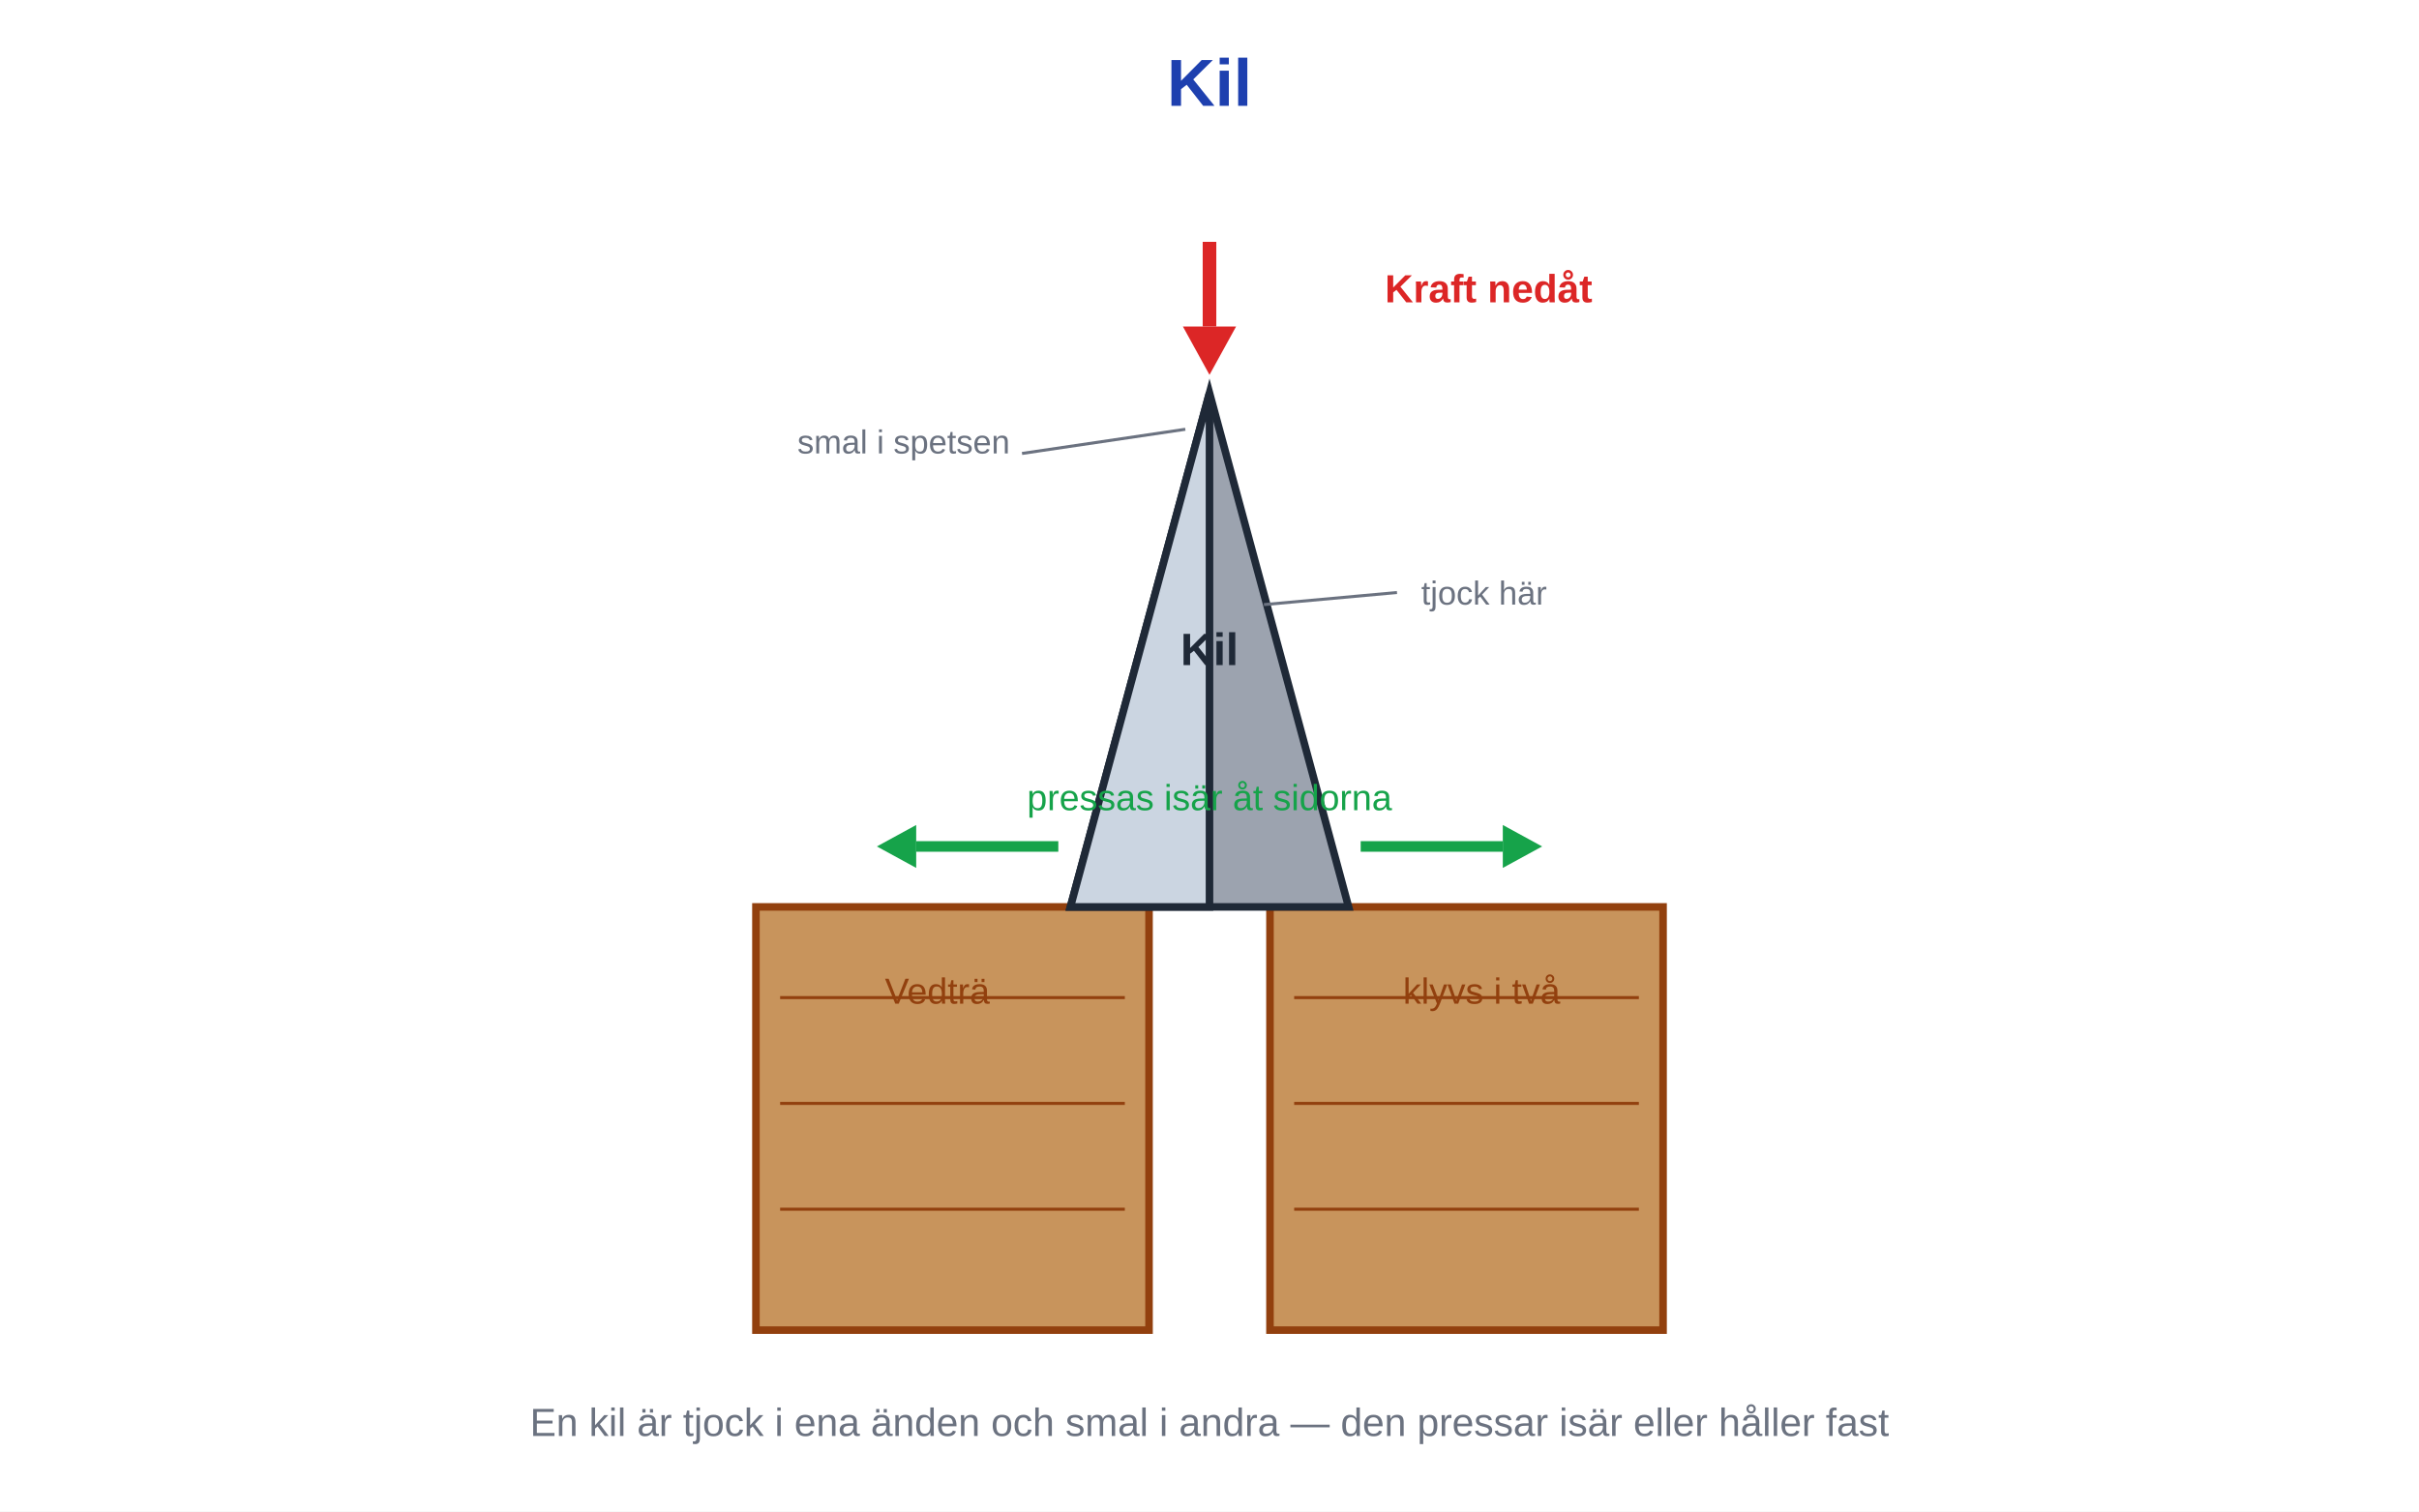
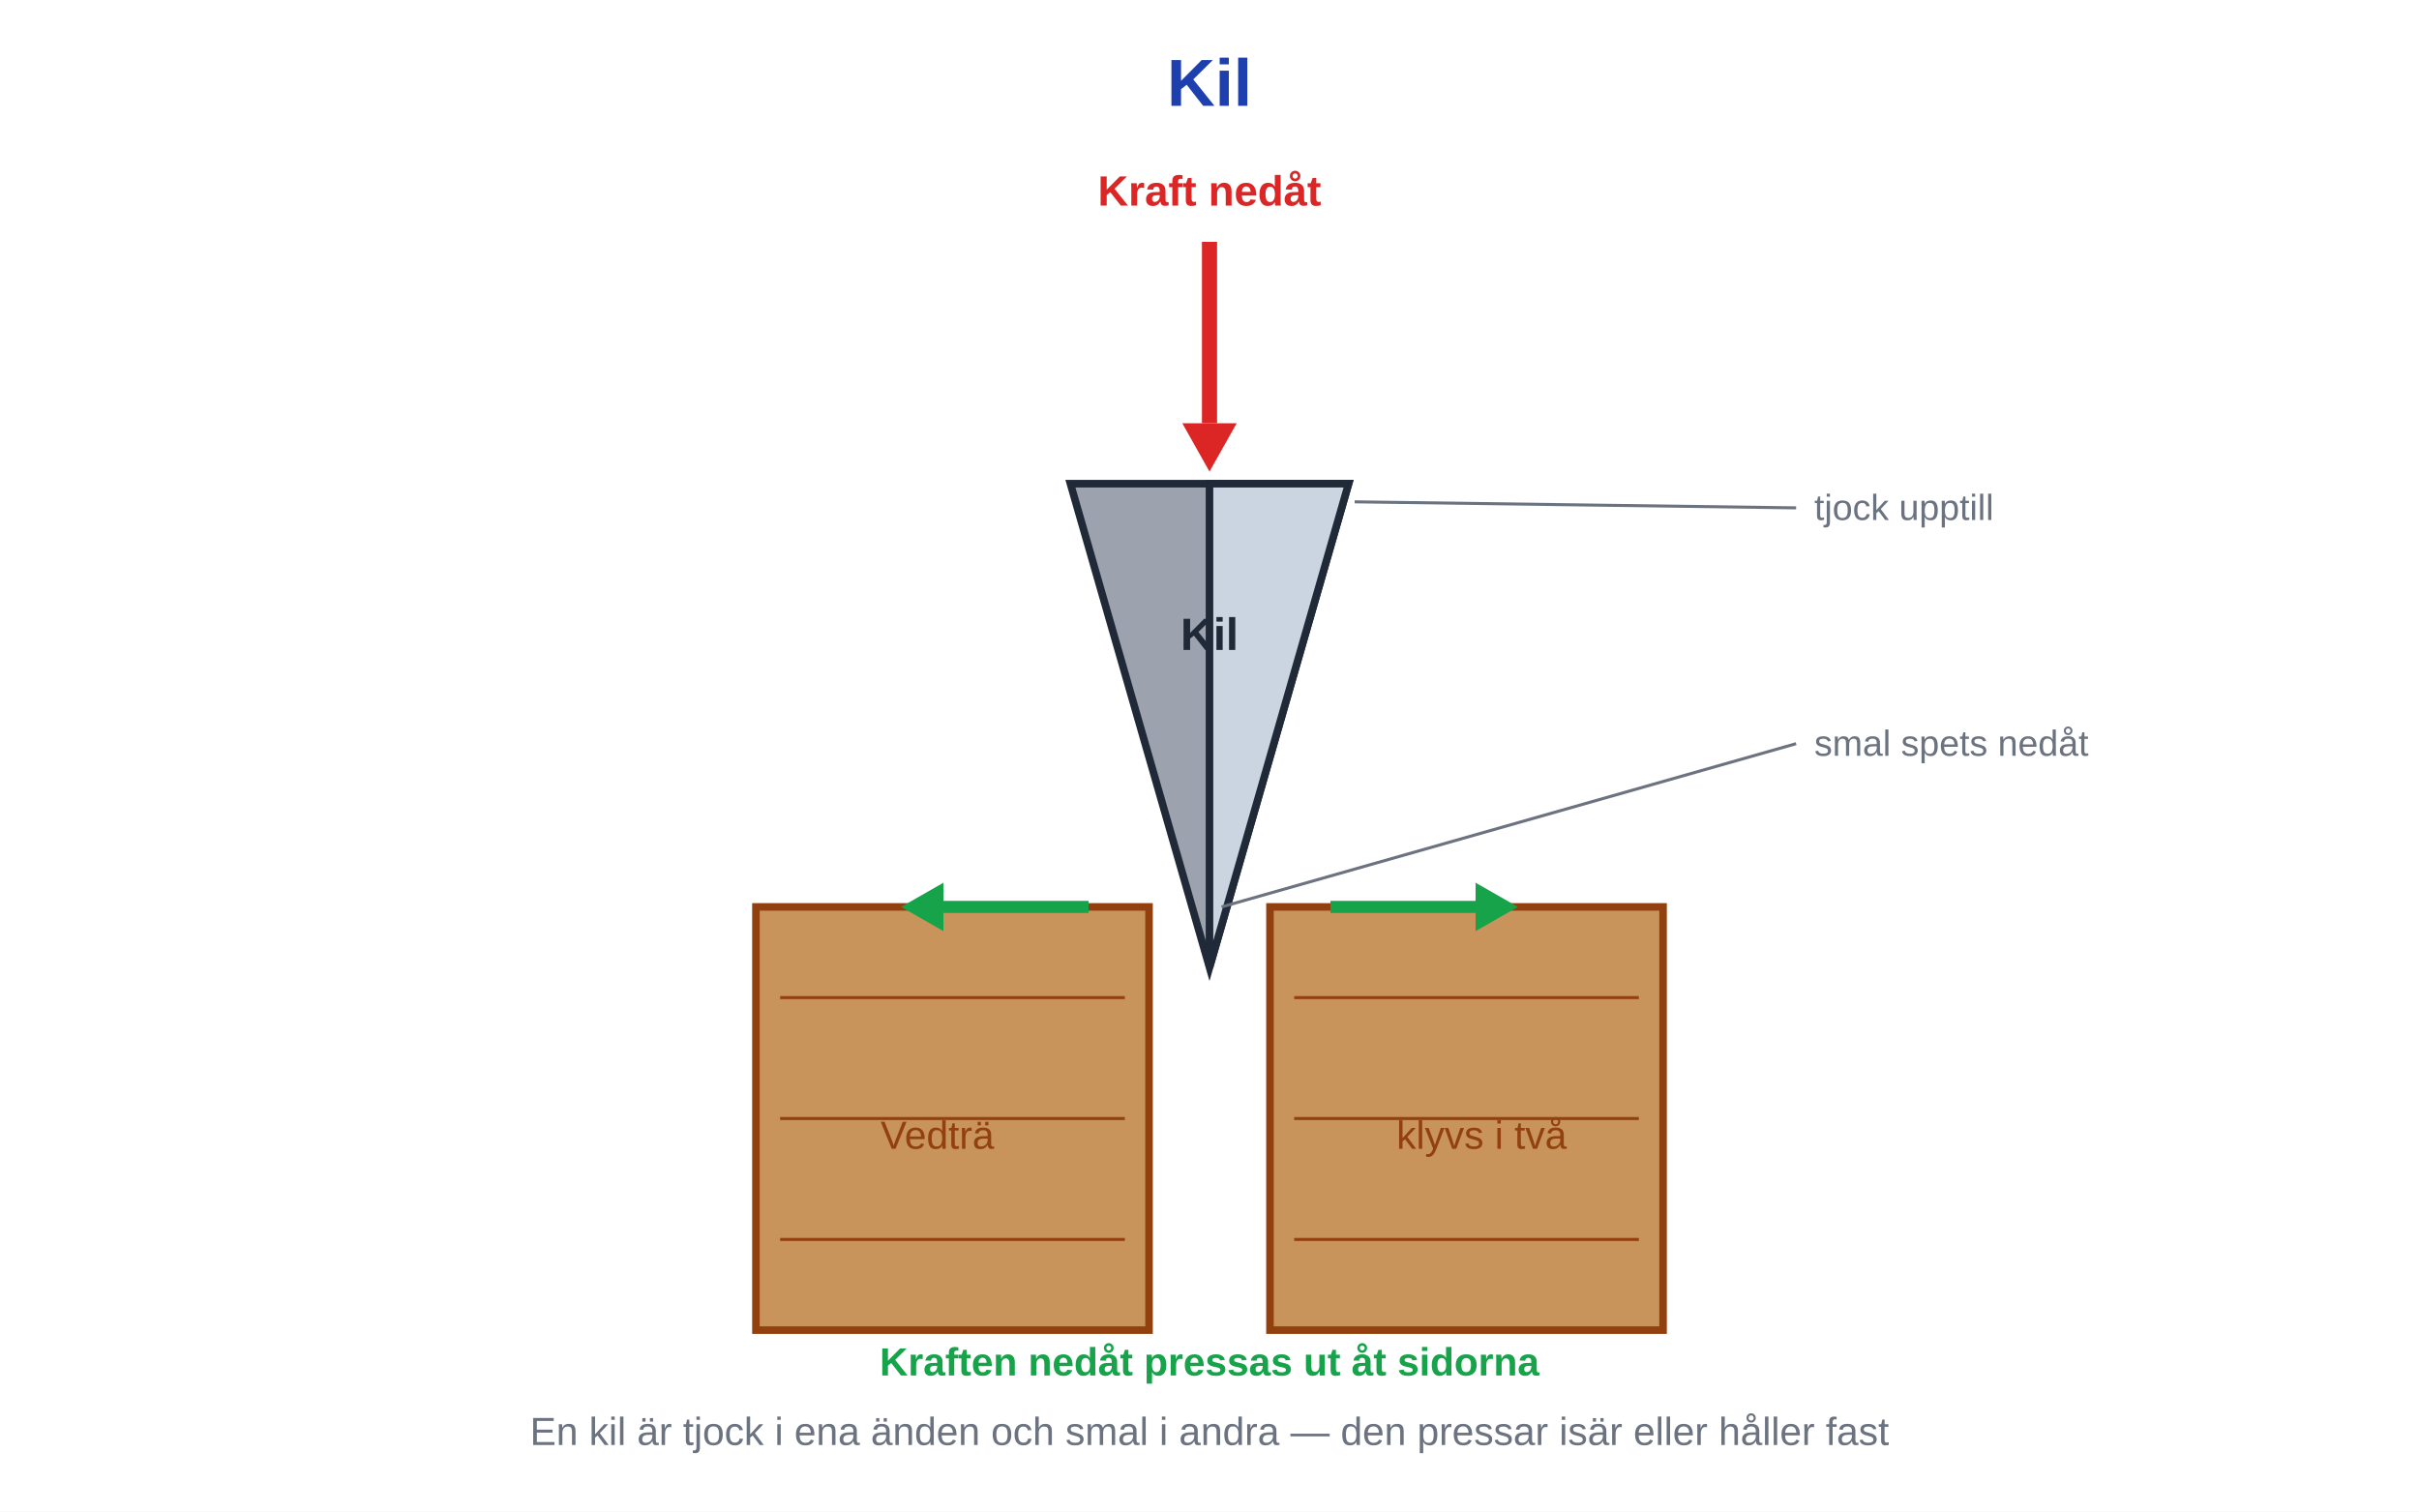
<svg xmlns="http://www.w3.org/2000/svg" viewBox="0 0 800 500" width="800" height="500">
  <rect width="800" height="500" fill="white" />
  <text x="400" y="35" font-family="Arial,sans-serif" font-size="22" fill="#1e40af" text-anchor="middle" font-weight="bold">Kil</text>
-   <rect x="250" y="300" width="130" height="140" fill="#c8945c" stroke="#92400e" stroke-width="2.5" rx="0" />
-   <rect x="420" y="300" width="130" height="140" fill="#c8945c" stroke="#92400e" stroke-width="2.5" rx="0" />
-   <line x1="258.0" y1="330.0" x2="372.0" y2="330.0" stroke="#92400e" stroke-width="1" />
-   <line x1="428.0" y1="330.0" x2="542.0" y2="330.0" stroke="#92400e" stroke-width="1" />
-   <line x1="258.0" y1="365.0" x2="372.0" y2="365.0" stroke="#92400e" stroke-width="1" />
-   <line x1="428.0" y1="365.0" x2="542.0" y2="365.0" stroke="#92400e" stroke-width="1" />
-   <line x1="258.0" y1="400.0" x2="372.0" y2="400.0" stroke="#92400e" stroke-width="1" />
-   <line x1="428.0" y1="400.0" x2="542.0" y2="400.0" stroke="#92400e" stroke-width="1" />
-   <text x="310" y="332" font-family="Arial,sans-serif" font-size="12" fill="#92400e" text-anchor="middle">Vedträ</text>
-   <text x="490" y="332" font-family="Arial,sans-serif" font-size="12" fill="#92400e" text-anchor="middle">klyvs i två</text>
-   <polygon points="400.0,130.0 354.0,300.0 446.0,300.0" fill="#9ca3af" stroke="#1f2937" stroke-width="2.5" />
-   <polygon points="400.0,130.0 354.0,300.0 400.0,300.0" fill="#cbd5e1" stroke="#1f2937" stroke-width="2.5" />
-   <text x="400" y="220" font-family="Arial,sans-serif" font-size="15" fill="#1f2937" text-anchor="middle" font-weight="bold">Kil</text>
-   <text x="470" y="200" font-family="Arial,sans-serif" font-size="11" fill="#6b7280" text-anchor="start">tjock här</text>
-   <line x1="418.0" y1="200.0" x2="462.0" y2="196.0" stroke="#6b7280" stroke-width="1" />
-   <text x="334" y="150" font-family="Arial,sans-serif" font-size="11" fill="#6b7280" text-anchor="end">smal i spetsen</text>
-   <line x1="338.0" y1="150.0" x2="392.0" y2="142.0" stroke="#6b7280" stroke-width="1" />
-   <line x1="400.0" y1="80.0" x2="400.0" y2="108.0" stroke="#dc2626" stroke-width="4.5" />
-   <polygon points="400.0,124.0 391.2,108.0 408.8,108.0" fill="#dc2626" />
-   <text x="458" y="100" font-family="Arial,sans-serif" font-size="13" fill="#dc2626" text-anchor="start" font-weight="bold">Kraft nedåt</text>
-   <line x1="350.0" y1="280.0" x2="303.0" y2="280.0" stroke="#16a34a" stroke-width="3.5" />
-   <polygon points="290.0,280.0 303.0,272.9 303.0,287.1" fill="#16a34a" />
-   <line x1="450.0" y1="280.0" x2="497.0" y2="280.0" stroke="#16a34a" stroke-width="3.5" />
-   <polygon points="510.0,280.0 497.0,287.1 497.0,272.9" fill="#16a34a" />
-   <text x="400" y="268" font-family="Arial,sans-serif" font-size="12" fill="#16a34a" text-anchor="middle">pressas isär åt sidorna</text>
-   <text x="400" y="475" font-family="Arial,sans-serif" font-size="13" fill="#6b7280" text-anchor="middle">En kil är tjock i ena änden och smal i andra — den pressar isär eller håller fast</text>
+   <rect x="250" y="300" width="130" height="140" fill="#c8945c" stroke="#92400e" stroke-width="2.5" />
+   <rect x="420" y="300" width="130" height="140" fill="#c8945c" stroke="#92400e" stroke-width="2.5" />
+   <line x1="258" y1="330" x2="372" y2="330" stroke="#92400e" stroke-width="1" />
+   <line x1="428" y1="330" x2="542" y2="330" stroke="#92400e" stroke-width="1" />
+   <line x1="258" y1="370" x2="372" y2="370" stroke="#92400e" stroke-width="1" />
+   <line x1="428" y1="370" x2="542" y2="370" stroke="#92400e" stroke-width="1" />
+   <line x1="258" y1="410" x2="372" y2="410" stroke="#92400e" stroke-width="1" />
+   <line x1="428" y1="410" x2="542" y2="410" stroke="#92400e" stroke-width="1" />
+   <text x="310" y="380" font-family="Arial,sans-serif" font-size="13" fill="#92400e" text-anchor="middle">Vedträ</text>
+   <text x="490" y="380" font-family="Arial,sans-serif" font-size="13" fill="#92400e" text-anchor="middle">klyvs i två</text>
+   <polygon points="354,160 446,160 400,320" fill="#9ca3af" stroke="#1f2937" stroke-width="2.5" />
+   <polygon points="400,160 446,160 400,320" fill="#cbd5e1" stroke="#1f2937" stroke-width="2.5" />
+   <text x="400" y="215" font-family="Arial,sans-serif" font-size="15" fill="#1f2937" text-anchor="middle" font-weight="bold">Kil</text>
+   <text x="600" y="172" font-family="Arial,sans-serif" font-size="12" fill="#6b7280" text-anchor="start">tjock upptill</text>
+   <line x1="448" y1="166" x2="594" y2="168" stroke="#6b7280" stroke-width="1" />
+   <text x="600" y="250" font-family="Arial,sans-serif" font-size="12" fill="#6b7280" text-anchor="start">smal spets nedåt</text>
+   <line x1="404" y1="300" x2="594" y2="246" stroke="#6b7280" stroke-width="1" />
+   <line x1="400" y1="80" x2="400" y2="140" stroke="#dc2626" stroke-width="5" />
+   <polygon points="400,156 391,140 409,140" fill="#dc2626" />
+   <text x="400" y="68" font-family="Arial,sans-serif" font-size="14" fill="#dc2626" text-anchor="middle" font-weight="bold">Kraft nedåt</text>
+   <line x1="360" y1="300" x2="312" y2="300" stroke="#16a34a" stroke-width="4" />
+   <polygon points="298,300 312,292 312,308" fill="#16a34a" />
+   <line x1="440" y1="300" x2="488" y2="300" stroke="#16a34a" stroke-width="4" />
+   <polygon points="502,300 488,292 488,308" fill="#16a34a" />
+   <text x="400" y="455" font-family="Arial,sans-serif" font-size="13" fill="#16a34a" text-anchor="middle" font-weight="bold">Kraften nedåt pressas ut åt sidorna</text>
+   <text x="400" y="478" font-family="Arial,sans-serif" font-size="13" fill="#6b7280" text-anchor="middle">En kil är tjock i ena änden och smal i andra — den pressar isär eller håller fast</text>
</svg>
